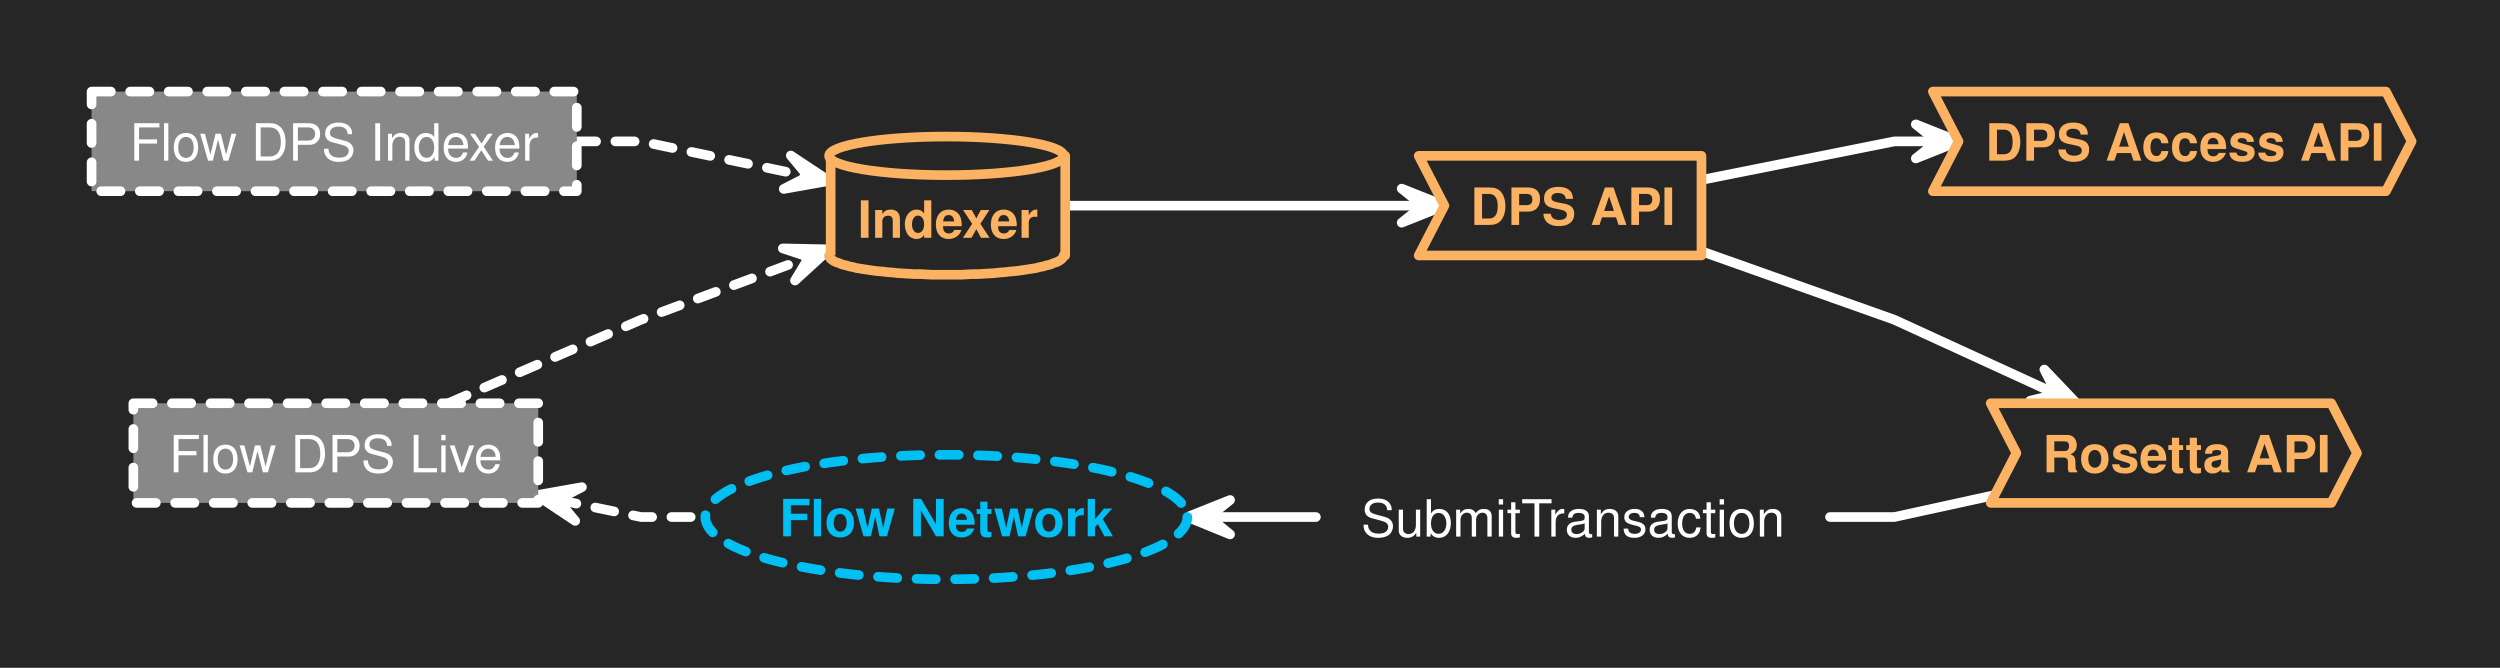
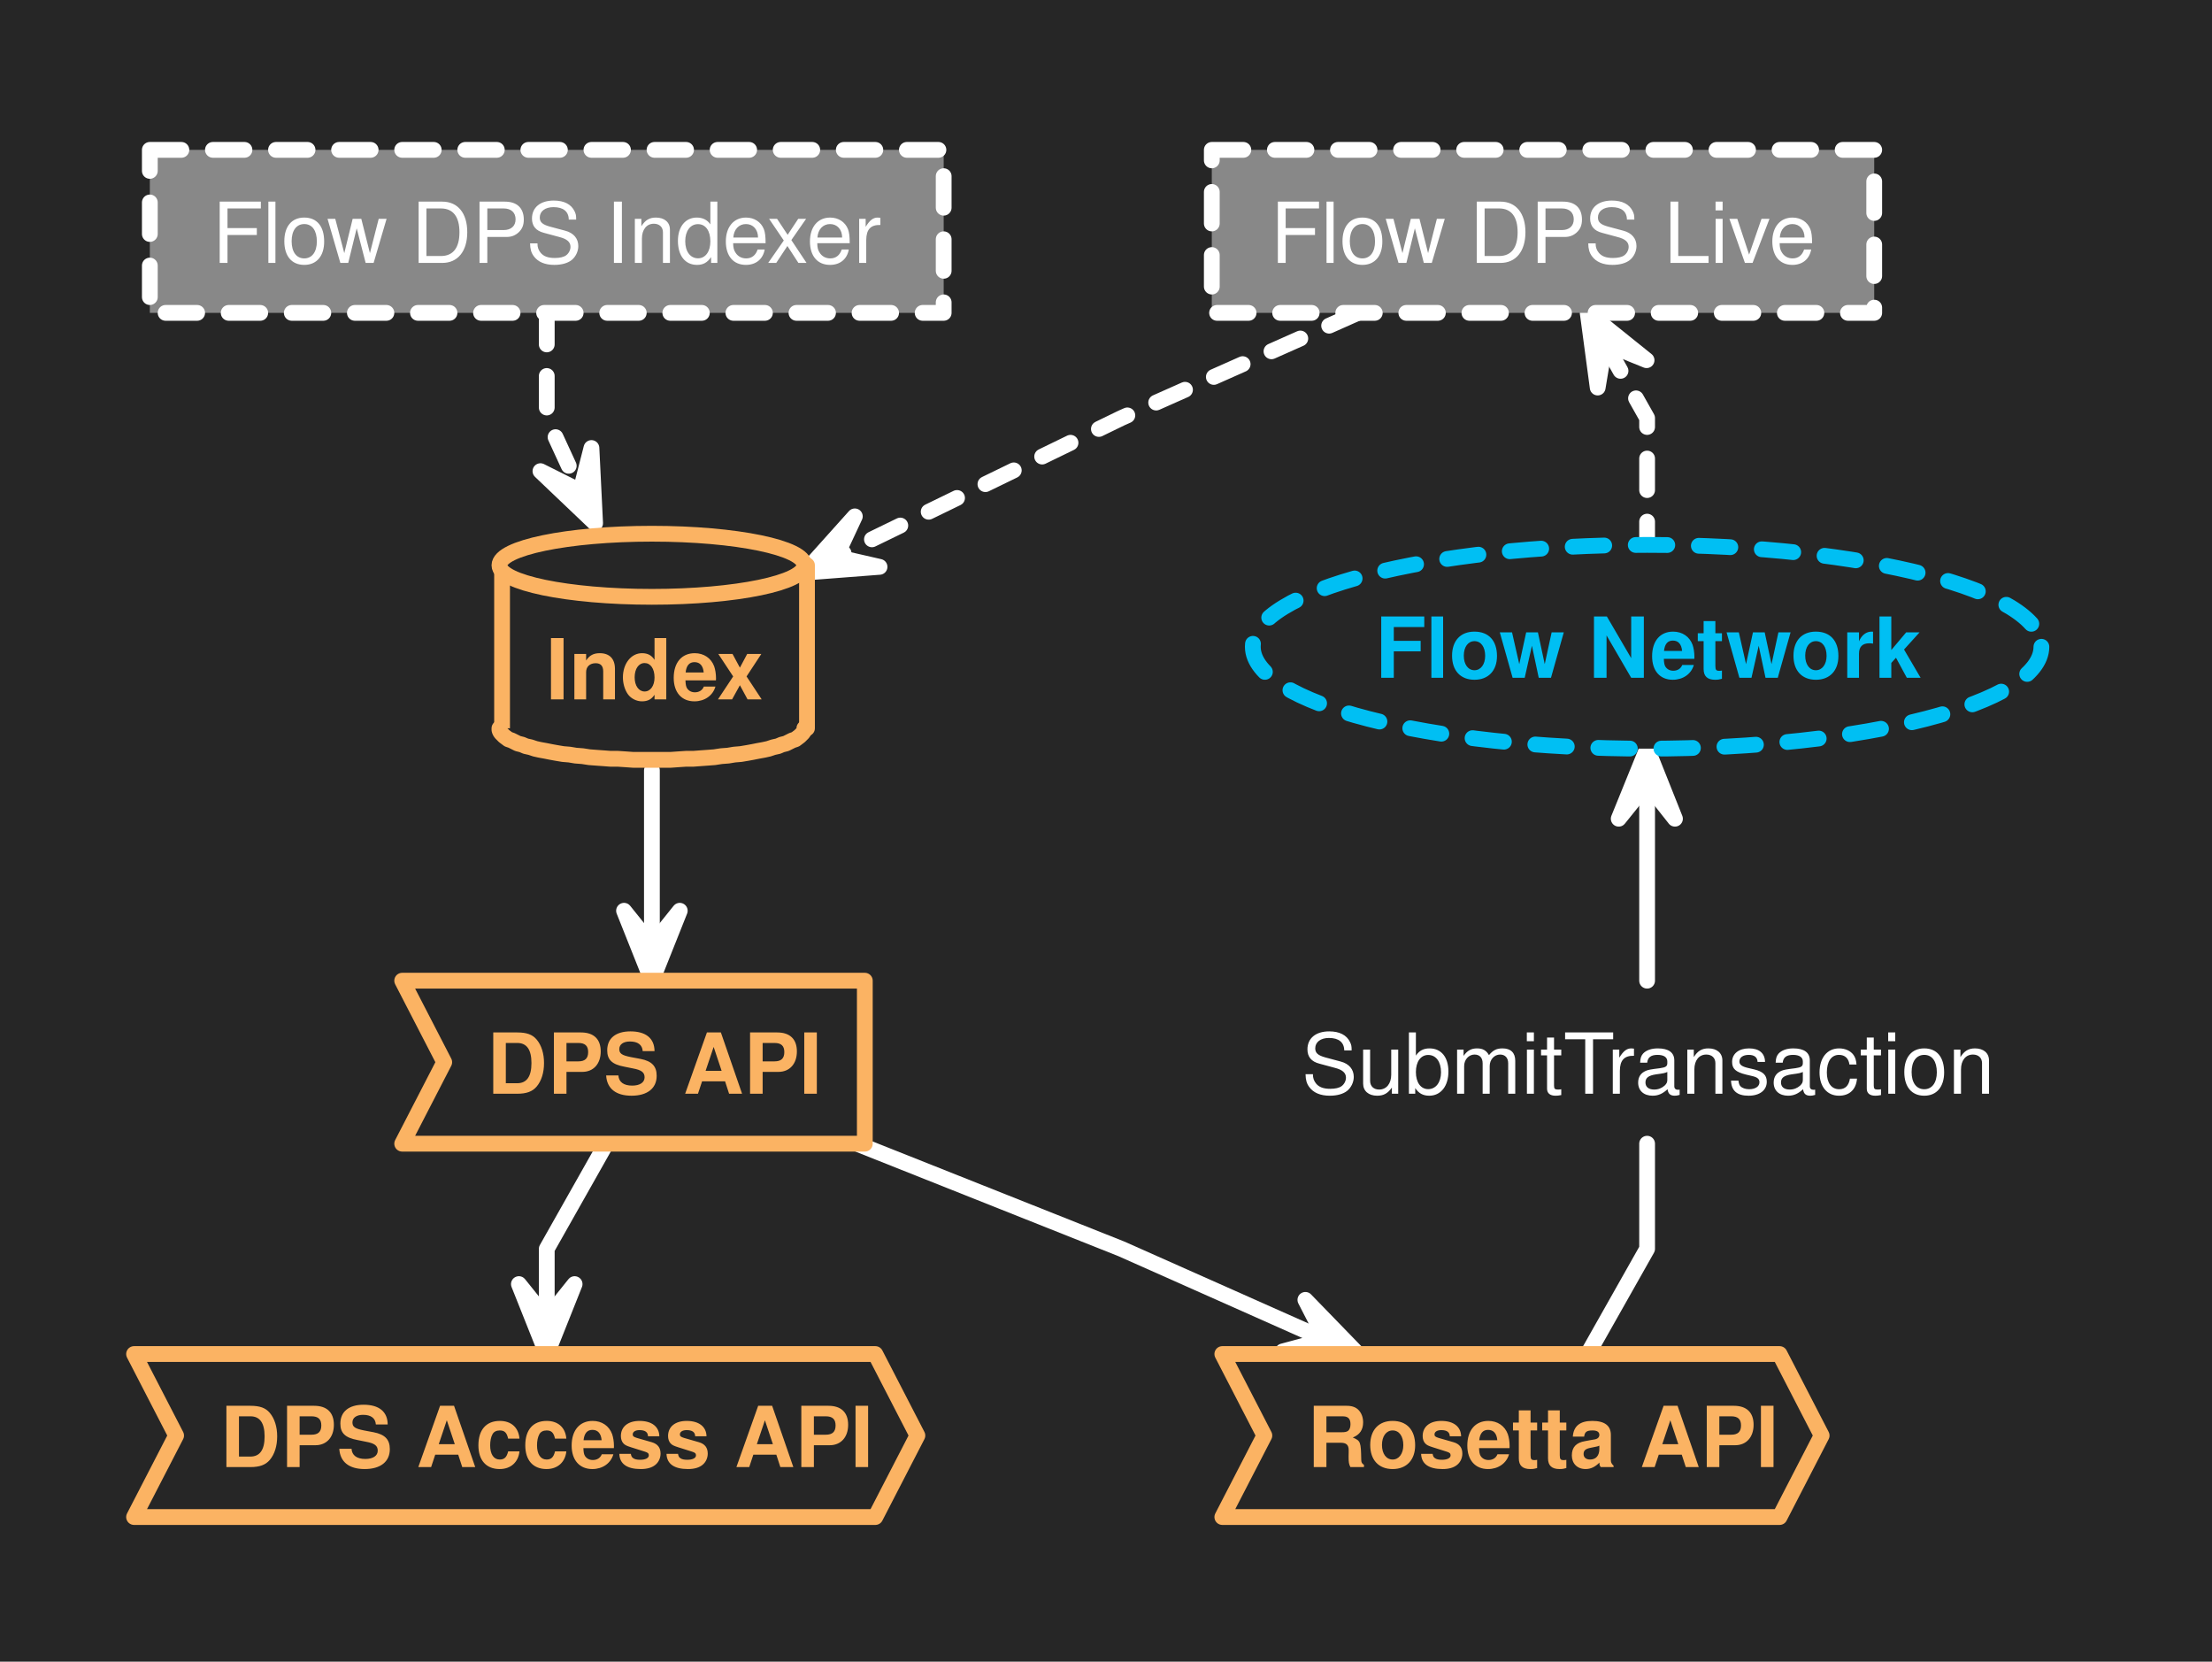
- <svg xmlns="http://www.w3.org/2000/svg" version="1.1" baseProfile="full" width="778" height="207.812" viewbox="0 0 778 207.812" style="font:bold  12pt Helvetica, Helvetica, sans-serif;;stroke-linejoin:round;stroke-linecap:round">
-   <rect x="0" y="0" height="207.812" width="778" style="stroke:none; fill:#262626;" />
-   <path d="M179.5 44 L199.5 44 L251.5 54.9 L251.5 54.9 " style="stroke:#fff;fill:none;stroke-dasharray:6 6;stroke-width:3;" />
-   <path d="M243.9 58.8 L251.5 54.9 L246.1 48.4 L258 56.3 Z" style="stroke:#fff;fill:#fff;stroke-dasharray:none;stroke-width:3;" />
-   <path d="M139.7 125.4 L199.5 99.5 L251.8 80 L251.8 80 " style="stroke:#fff;fill:none;stroke-dasharray:6 6;stroke-width:3;" />
-   <path d="M247.4 87.3 L251.8 80 L243.6 77.3 L258 77.6 Z" style="stroke:#fff;fill:#fff;stroke-dasharray:none;stroke-width:3;" />
-   <path d="M173.5 155.5 L199.5 160.9 L219.5 160.9 L219.5 160.9 " style="stroke:#fff;fill:none;stroke-dasharray:6 6;stroke-width:3;" />
-   <path d="M181.1 151.6 L173.5 155.5 L179 162.1 L167 154.1 Z" style="stroke:#fff;fill:#fff;stroke-dasharray:none;stroke-width:3;" />
-   <path d="M331 64 L389.5 64 L442.8 64 L442.8 64 " style="stroke:#fff;fill:none;stroke-dasharray:none;stroke-width:3;" />
-   <path d="M436.2 69.3 L442.8 64 L436.2 58.7 L449.5 64 Z" style="stroke:#fff;fill:#fff;stroke-dasharray:none;stroke-width:3;" />
-   <path d="M529.5 56 L589.5 44 L602.8 44 L602.8 44 " style="stroke:#fff;fill:none;stroke-dasharray:none;stroke-width:3;" />
-   <path d="M596.2 49.3 L602.8 44 L596.2 38.7 L609.5 44 Z" style="stroke:#fff;fill:#fff;stroke-dasharray:none;stroke-width:3;" />
-   <path d="M529.5 78.2 L589.5 99.5 L640.1 122.7 L640.1 122.7 " style="stroke:#fff;fill:none;stroke-dasharray:none;stroke-width:3;" />
-   <path d="M631.8 124.7 L640.1 122.7 L636.2 115 L646.1 125.4 Z" style="stroke:#fff;fill:#fff;stroke-dasharray:none;stroke-width:3;" />
-   <path d="M569.5 160.9 L589.5 160.9 L627 152.7 L627 152.7 " style="stroke:#fff;fill:none;stroke-dasharray:none;stroke-width:3;" />
-   <path d="M376.2 160.9 L389.5 160.9 L409.5 160.9 L409.5 160.9 " style="stroke:#fff;fill:none;stroke-dasharray:none;stroke-width:3;" />
-   <path d="M382.8 155.6 L376.2 160.9 L382.8 166.3 L369.5 160.9 Z" style="stroke:#fff;fill:#fff;stroke-dasharray:none;stroke-width:3;" />
-   <ellipse cx="294.5" cy="160.9" rx="75" ry="19.375" data-name="Flow Network" style="stroke:#00bff3;fill:#262626;stroke-dasharray:6 6;stroke-width:3;" />
-   <text x="294.5" y="166.9" style="fill: #00bff3;font:bold  12pt Helvetica, Helvetica, sans-serif;text-anchor: middle;" data-name="Flow Network">Flow Network</text>
-   <rect x="41.5" y="125.5" height="31" width="126" data-name="Flow DPS Live" style="stroke:#fff;fill:#888;stroke-dasharray:6 6;stroke-width:3;" />
-   <text x="104.5" y="147" style="fill: #fff;font:normal  12pt Helvetica, Helvetica, sans-serif;text-anchor: middle;" data-name="Flow DPS Live">Flow DPS Live</text>
+ <svg xmlns="http://www.w3.org/2000/svg" version="1.1" baseProfile="full" width="420.75" height="316" viewbox="0 0 420.75 316" style="font:bold  12pt Helvetica, Helvetica, sans-serif;;stroke-linejoin:round;stroke-linecap:round">
+   <rect x="0" y="0" height="316" width="420.75" style="stroke:none; fill:#262626;" />
+   <path d="M104 59.5 L104 79.5 L110.4 93.4 L110.4 93.4 " style="stroke:#fff;fill:none;stroke-dasharray:6 6;stroke-width:3;" />
+   <path d="M102.8 89.6 L110.4 93.4 L112.5 85.2 L113.2 99.5 Z" style="stroke:#fff;fill:#fff;stroke-dasharray:none;stroke-width:3;" />
+   <path d="M258.3 59.5 L213.3 79.5 L159 105.9 L159 105.9 " style="stroke:#fff;fill:none;stroke-dasharray:6 6;stroke-width:3;" />
+   <path d="M162.6 98.2 L159 105.9 L167.3 107.8 L153 108.9 Z" style="stroke:#fff;fill:#fff;stroke-dasharray:none;stroke-width:3;" />
+   <path d="M305.3 65.3 L313.3 79.5 L313.3 103.6 L313.3 103.6 " style="stroke:#fff;fill:none;stroke-dasharray:6 6;stroke-width:3;" />
+   <path d="M313.2 68.5 L305.3 65.3 L303.9 73.7 L302 59.5 Z" style="stroke:#fff;fill:#fff;stroke-dasharray:none;stroke-width:3;" />
+   <path d="M124 146.5 L124 166.5 L124 179.8 L124 179.8 " style="stroke:#fff;fill:none;stroke-dasharray:none;stroke-width:3;" />
+   <path d="M118.7 173.2 L124 179.8 L129.3 173.2 L124 186.5 Z" style="stroke:#fff;fill:#fff;stroke-dasharray:none;stroke-width:3;" />
+   <path d="M115.3 217.5 L104 237.5 L104 250.8 L104 250.8 " style="stroke:#fff;fill:none;stroke-dasharray:none;stroke-width:3;" />
+   <path d="M98.7 244.2 L104 250.8 L109.3 244.2 L104 257.5 Z" style="stroke:#fff;fill:#fff;stroke-dasharray:none;stroke-width:3;" />
+   <path d="M163 217.5 L213.3 237.5 L252.2 254.8 L252.2 254.8 " style="stroke:#fff;fill:none;stroke-dasharray:none;stroke-width:3;" />
+   <path d="M244 257 L252.2 254.8 L248.3 247.2 L258.3 257.5 Z" style="stroke:#fff;fill:#fff;stroke-dasharray:none;stroke-width:3;" />
+   <path d="M313.3 217.5 L313.3 237.5 L302 257.5 L302 257.5 " style="stroke:#fff;fill:none;stroke-dasharray:none;stroke-width:3;" />
+   <path d="M313.3 149 L313.3 166.5 L313.3 186.5 L313.3 186.5 " style="stroke:#fff;fill:none;stroke-dasharray:none;stroke-width:3;" />
+   <path d="M318.6 155.7 L313.3 149 L307.9 155.7 L313.3 142.4 Z" style="stroke:#fff;fill:#fff;stroke-dasharray:none;stroke-width:3;" />
+   <ellipse cx="313.3" cy="123" rx="75" ry="19.375" data-name="Flow Network" style="stroke:#00bff3;fill:#262626;stroke-dasharray:6 6;stroke-width:3;" />
+   <text x="313.5" y="128.9" style="fill: #00bff3;font:bold  12pt Helvetica, Helvetica, sans-serif;text-anchor: middle;" data-name="Flow Network">Flow Network</text>
+   <rect x="230.5" y="28.5" height="31" width="126" data-name="Flow DPS Live" style="stroke:#fff;fill:#888;stroke-dasharray:6 6;stroke-width:3;" />
+   <text x="293.5" y="50" style="fill: #fff;font:normal  12pt Helvetica, Helvetica, sans-serif;text-anchor: middle;" data-name="Flow DPS Live">Flow DPS Live</text>
  <rect x="28.5" y="28.5" height="31" width="151" data-name="Flow DPS Indexer" style="stroke:#fff;fill:#888;stroke-dasharray:6 6;stroke-width:3;" />
  <text x="104" y="50" style="fill: #fff;font:normal  12pt Helvetica, Helvetica, sans-serif;text-anchor: middle;" data-name="Flow DPS Indexer">Flow DPS Indexer</text>
-   <rect x="258.5" y="48.5" height="35" width="73" data-name="Indexer" style="stroke:none; fill:#262626;" />
-   <path d="M258.5 48.5 L258.5 79.5" data-name="Indexer" style="stroke:#fbb363;fill:none;stroke-dasharray:none;stroke-width:3;" />
-   <path d="M331.5 48.5 L331.5 79.5" data-name="Indexer" style="stroke:#fbb363;fill:none;stroke-dasharray:none;stroke-width:3;" />
-   <ellipse cx="294.5" cy="48.5" rx="36.5" ry="6" data-name="Indexer" style="stroke:#fbb363;fill:#262626;stroke-dasharray:none;stroke-width:3;" />
-   <path d="M331 79.5 L331 79.8 L330.8 80.1 L330.6 80.4 L330.3 80.7 L329.9 81 L329.4 81.3 L328.8 81.6 L328.1 81.8 L327.4 82.1 L326.6 82.4 L325.6 82.6 L324.7 82.9 L323.6 83.1 L322.5 83.4 L321.3 83.6 L320 83.8 L318.7 84 L317.3 84.2 L315.8 84.4 L314.3 84.5 L312.7 84.7 L311.2 84.8 L309.5 85 L307.8 85.1 L306.1 85.2 L304.4 85.3 L302.6 85.3 L300.8 85.4 L299 85.5 L297.2 85.5 L295.4 85.5 L293.6 85.5 L291.8 85.5 L290 85.5 L288.2 85.4 L286.4 85.3 L284.6 85.3 L282.9 85.2 L281.2 85.1 L279.5 85 L277.8 84.8 L276.2 84.7 L274.7 84.5 L273.2 84.4 L271.7 84.2 L270.3 84 L269 83.8 L267.7 83.6 L266.5 83.4 L265.4 83.1 L264.3 82.9 L263.4 82.6 L262.4 82.4 L261.6 82.1 L260.9 81.8 L260.2 81.6 L259.6 81.3 L259.1 81 L258.7 80.7 L258.4 80.4 L258.2 80.1 L258 79.8 L258 79.5" data-name="Indexer" style="stroke:#fbb363;fill:#262626;stroke-dasharray:none;stroke-width:3;" />
-   <text x="295" y="74" style="fill: #fbb363;font:bold  12pt Helvetica, Helvetica, sans-serif;text-anchor: middle;" data-name="Indexer">Indexer</text>
-   <path d="M441.5 48.5 L529.5 48.5 L529.5 79.5 L441.5 79.5 L449.5 64 Z" data-name="DPS API" style="stroke:#fbb363;fill:#262626;stroke-dasharray:none;stroke-width:3;" />
-   <text x="489.5" y="70" style="fill: #fbb363;font:bold  12pt Helvetica, Helvetica, sans-serif;text-anchor: middle;" data-name="DPS API">DPS API</text>
-   <path d="M601.5 28.5 L742.5 28.5 L750.5 44 L742.5 59.5 L601.5 59.5 L609.5 44 Z" data-name="DPS Access API" style="stroke:#fbb363;fill:#262626;stroke-dasharray:none;stroke-width:3;" />
-   <text x="680" y="50" style="fill: #fbb363;font:bold  12pt Helvetica, Helvetica, sans-serif;text-anchor: middle;" data-name="DPS Access API">DPS Access API</text>
-   <path d="M619.5 125.5 L725.5 125.5 L733.5 141 L725.5 156.5 L619.5 156.5 L627.5 141 Z" data-name="Rosetta API" style="stroke:#fbb363;fill:#262626;stroke-dasharray:none;stroke-width:3;" />
-   <text x="680.5" y="147" style="fill: #fbb363;font:bold  12pt Helvetica, Helvetica, sans-serif;text-anchor: middle;" data-name="Rosetta API">Rosetta API</text>
-   <text x="489.5" y="167" style="fill: #fff;font:normal  12pt Helvetica, Helvetica, sans-serif;text-anchor: middle;" data-name="SubmitTransaction">SubmitTransaction</text>
+   <rect x="95.5" y="107.5" height="35" width="58" data-name="Index" style="stroke:none; fill:#262626;" />
+   <path d="M95.5 107.5 L95.5 138.5" data-name="Index" style="stroke:#fbb363;fill:none;stroke-dasharray:none;stroke-width:3;" />
+   <path d="M153.5 107.5 L153.5 138.5" data-name="Index" style="stroke:#fbb363;fill:none;stroke-dasharray:none;stroke-width:3;" />
+   <ellipse cx="124" cy="107.5" rx="29" ry="6" data-name="Index" style="stroke:#fbb363;fill:#262626;stroke-dasharray:none;stroke-width:3;" />
+   <path d="M153 138.5 L153 138.8 L152.9 139.1 L152.7 139.4 L152.4 139.7 L152.1 140 L151.7 140.3 L151.3 140.6 L150.7 140.8 L150.1 141.1 L149.5 141.4 L148.7 141.6 L148 141.9 L147.1 142.1 L146.2 142.4 L145.3 142.6 L144.2 142.8 L143.2 143 L142.1 143.2 L140.9 143.4 L139.7 143.5 L138.5 143.7 L137.2 143.8 L135.9 144 L134.6 144.1 L133.2 144.2 L131.9 144.3 L130.5 144.3 L129 144.4 L127.6 144.5 L126.2 144.5 L124.7 144.5 L123.3 144.5 L121.8 144.5 L120.4 144.5 L119 144.4 L117.5 144.3 L116.1 144.3 L114.8 144.2 L113.4 144.1 L112.1 144 L110.8 143.8 L109.5 143.7 L108.3 143.5 L107.1 143.4 L105.9 143.2 L104.8 143 L103.8 142.8 L102.7 142.6 L101.8 142.4 L100.9 142.1 L100 141.9 L99.3 141.6 L98.5 141.4 L97.9 141.1 L97.3 140.8 L96.7 140.6 L96.3 140.3 L95.9 140 L95.6 139.7 L95.3 139.4 L95.1 139.1 L95 138.8 L95 138.5" data-name="Index" style="stroke:#fbb363;fill:#262626;stroke-dasharray:none;stroke-width:3;" />
+   <text x="124.5" y="133" style="fill: #fbb363;font:bold  12pt Helvetica, Helvetica, sans-serif;text-anchor: middle;" data-name="Index">Index</text>
+   <path d="M76.5 186.5 L164.5 186.5 L164.5 217.5 L76.5 217.5 L84.5 202 Z" data-name="DPS API" style="stroke:#fbb363;fill:#262626;stroke-dasharray:none;stroke-width:3;" />
+   <text x="124.5" y="208" style="fill: #fbb363;font:bold  12pt Helvetica, Helvetica, sans-serif;text-anchor: middle;" data-name="DPS API">DPS API</text>
+   <path d="M25.5 257.5 L166.5 257.5 L174.5 273 L166.5 288.5 L25.5 288.5 L33.5 273 Z" data-name="DPS Access API" style="stroke:#fbb363;fill:#262626;stroke-dasharray:none;stroke-width:3;" />
+   <text x="104" y="279" style="fill: #fbb363;font:bold  12pt Helvetica, Helvetica, sans-serif;text-anchor: middle;" data-name="DPS Access API">DPS Access API</text>
+   <path d="M232.5 257.5 L338.5 257.5 L346.5 273 L338.5 288.5 L232.5 288.5 L240.5 273 Z" data-name="Rosetta API" style="stroke:#fbb363;fill:#262626;stroke-dasharray:none;stroke-width:3;" />
+   <text x="293.5" y="279" style="fill: #fbb363;font:bold  12pt Helvetica, Helvetica, sans-serif;text-anchor: middle;" data-name="Rosetta API">Rosetta API</text>
+   <text x="313.5" y="208" style="fill: #fff;font:normal  12pt Helvetica, Helvetica, sans-serif;text-anchor: middle;" data-name="SubmitTransaction">SubmitTransaction</text>
</svg>
